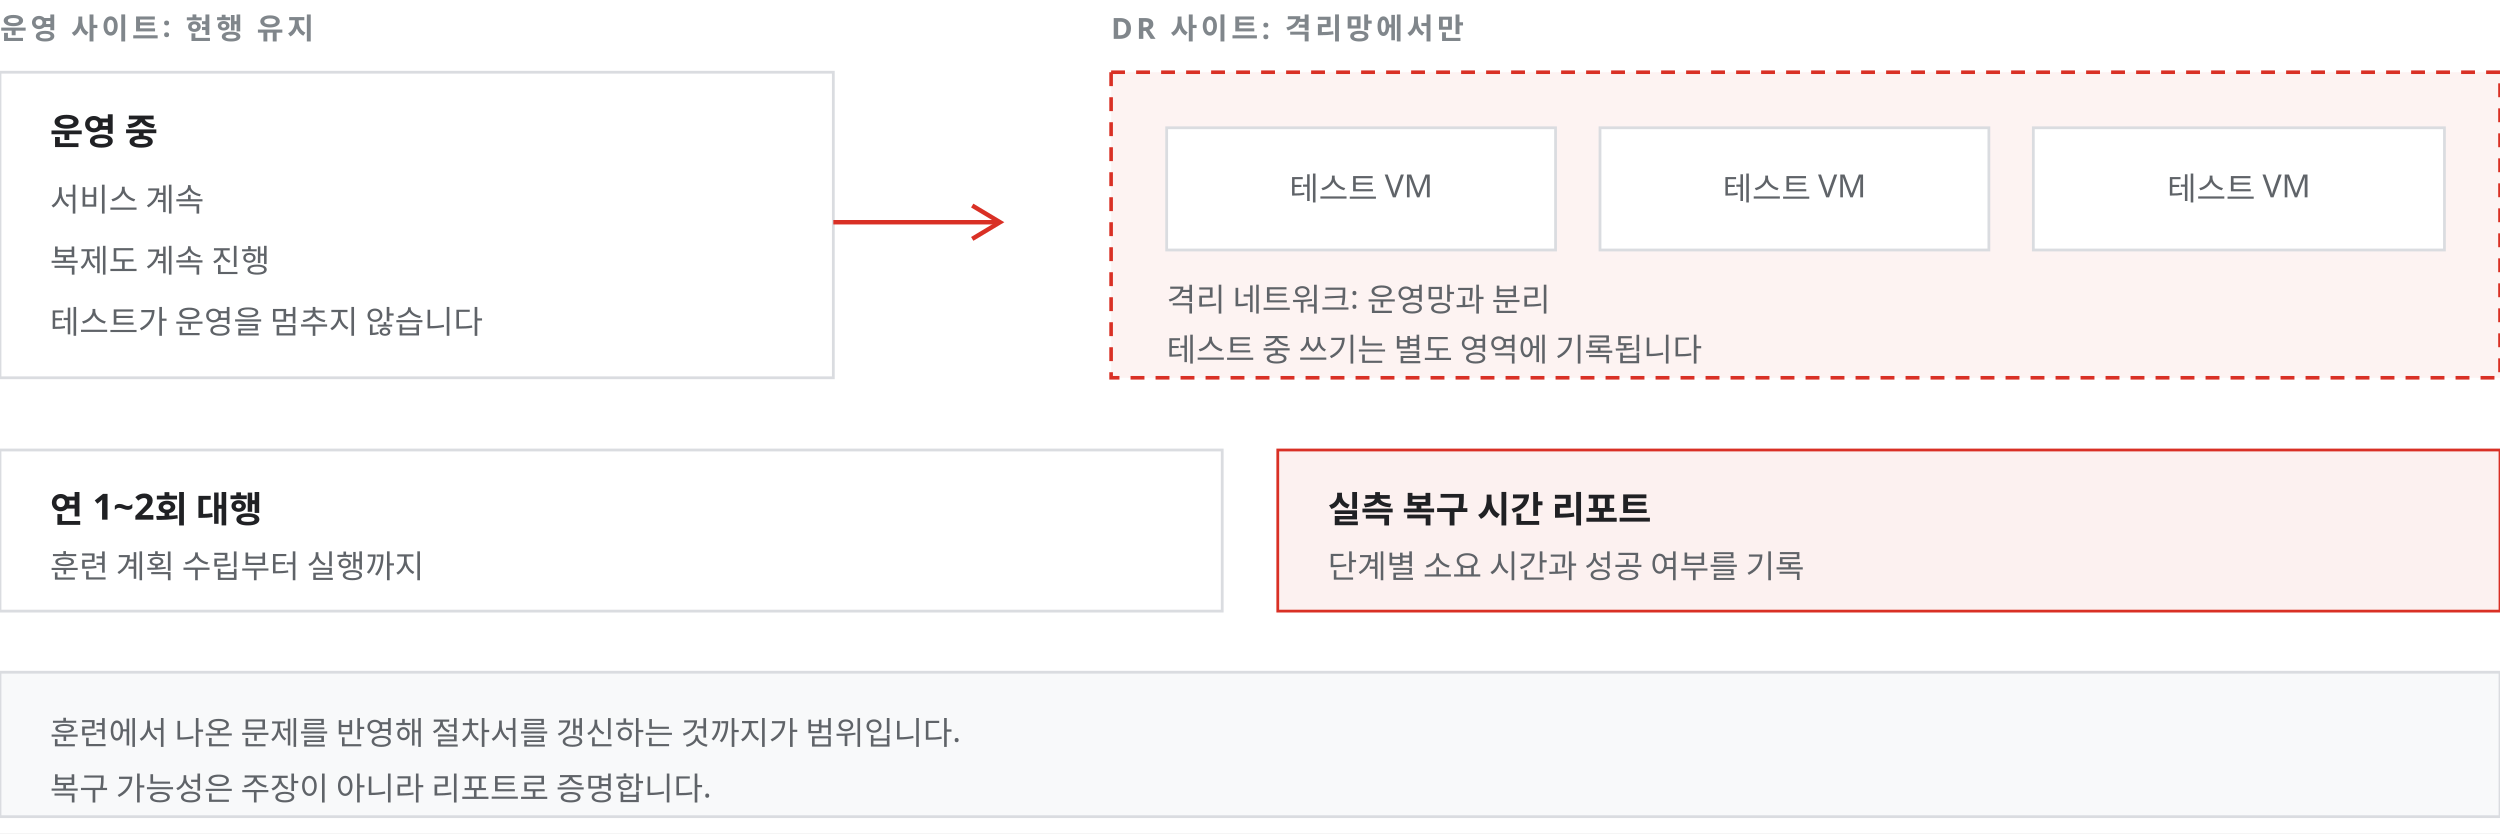
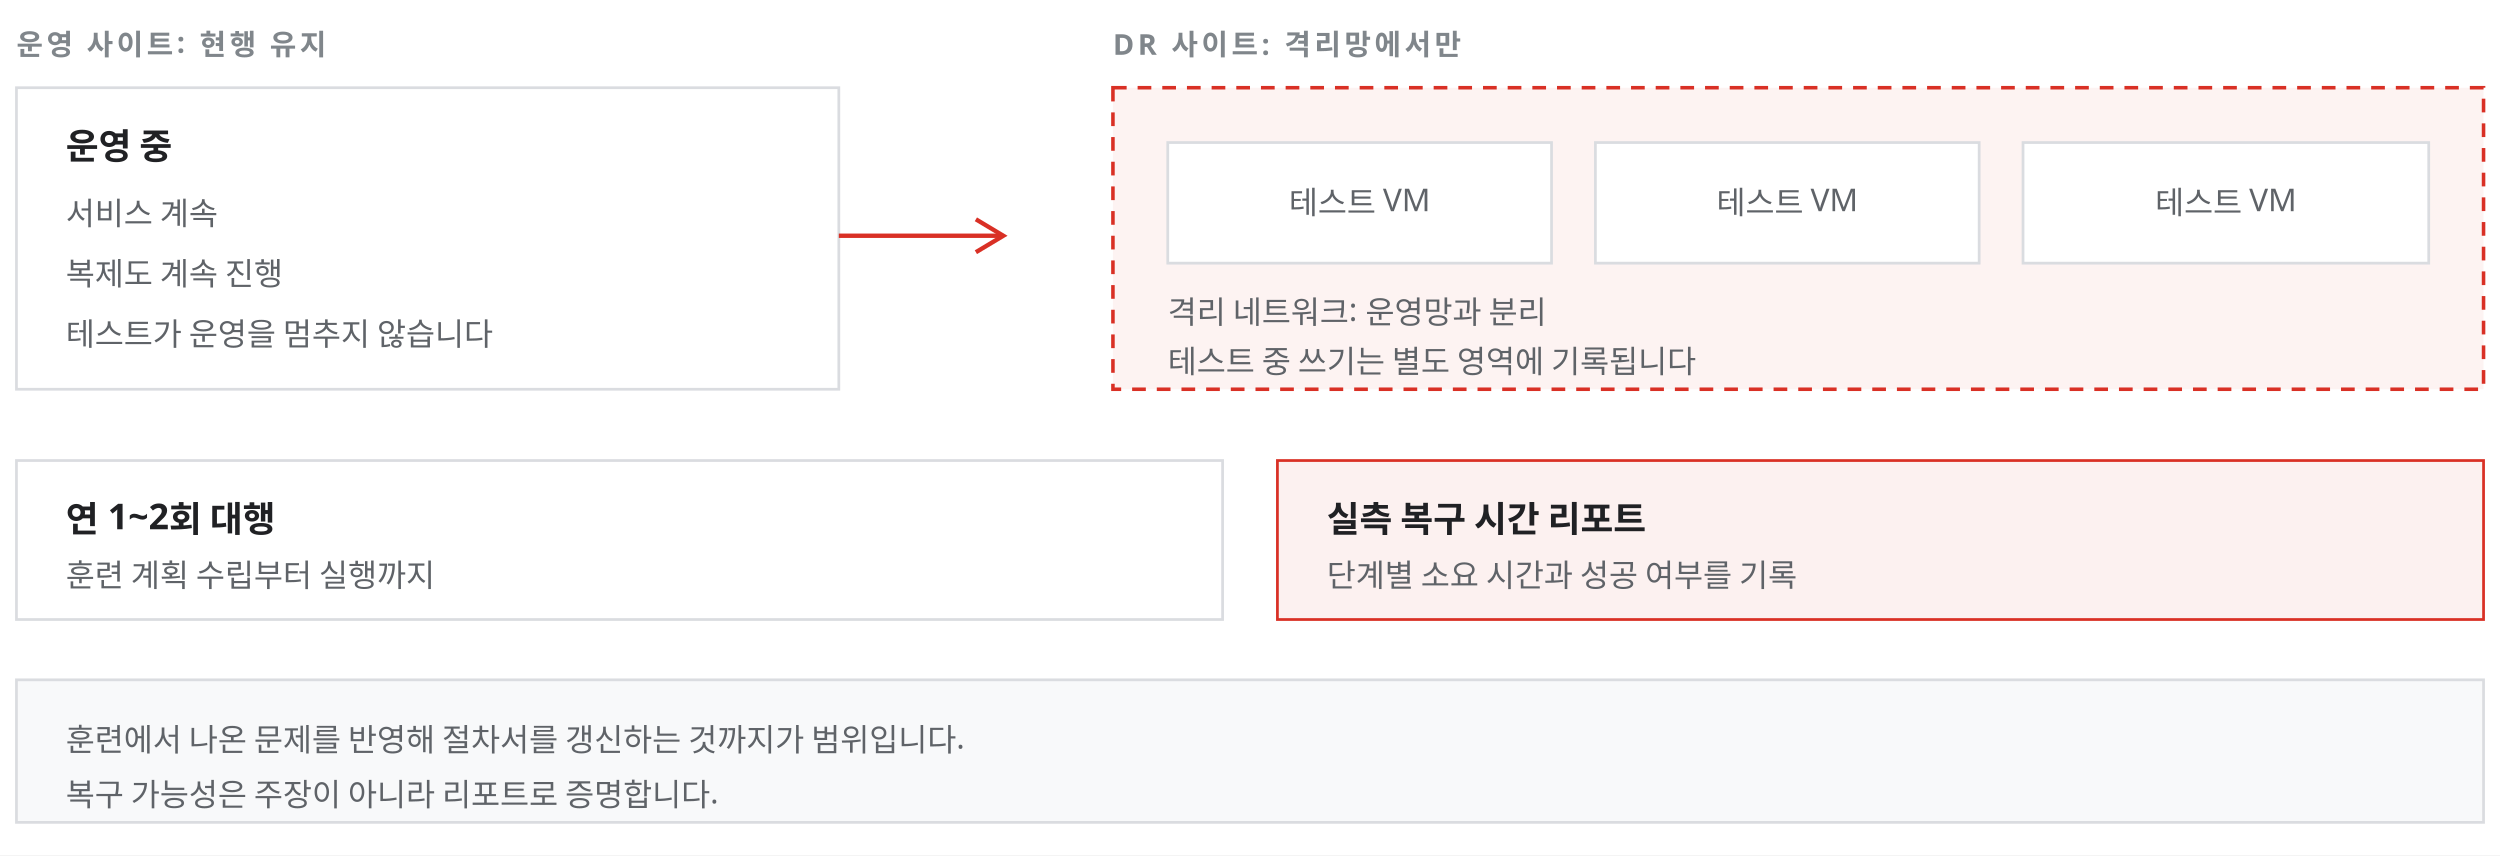
- <svg xmlns="http://www.w3.org/2000/svg" width="900" height="300" viewBox="0 0 900 300" role="img" aria-label="무중단 전환 훈련">
+ <svg xmlns="http://www.w3.org/2000/svg" width="912" height="312" viewBox="-6 -6 912 312" role="img" aria-label="무중단 전환 훈련">
  <defs>
    <style>.l{font:600 10.5px 'DM Sans','Malgun Gothic','Apple SD Gothic Neo','Noto Sans KR',sans-serif,'Malgun Gothic','Apple SD Gothic Neo','Noto Sans KR',sans-serif;letter-spacing:1.3px;fill:#80868b}.t{font:600 13px 'DM Sans','Malgun Gothic','Apple SD Gothic Neo','Noto Sans KR',sans-serif,'Malgun Gothic','Apple SD Gothic Neo','Noto Sans KR',sans-serif;fill:#202124}.s{font:400 11.5px 'DM Sans','Malgun Gothic','Apple SD Gothic Neo','Noto Sans KR',sans-serif,'Malgun Gothic','Apple SD Gothic Neo','Noto Sans KR',sans-serif;fill:#5f6368}.k{fill:#fff;stroke:#dadce0;stroke-width:1}</style>
  </defs>
-   <rect width="100%" height="100%" fill="#ffffff" />
+   <rect x="-6" y="-6" width="912" height="312" fill="#ffffff" />
  <text x="0" y="14" class="l">운영 사이트: 현행 유지</text>
  <rect x="0" y="26" width="300" height="110" class="k" />
  <text x="18" y="52" class="t">운영 중</text>
  <text x="18" y="76" class="s">서비스 계속</text>
  <text x="18" y="98" class="s" fill="#d93025">복제도 계속 진행</text>
  <text x="18" y="120" class="s">테스트가 운영을 멈추지 않습니다</text>
  <g stroke="#d93025" stroke-width="1.6" fill="none">
    <path d="M300 80h60" />
    <path d="M350 74l10 6-10 6" />
  </g>
  <text x="400" y="14" class="l" fill="#d93025">DR 사이트: 격리망에서만</text>
  <rect x="400" y="26" width="500" height="110" fill="#d93025" opacity=".06" />
  <rect x="400" y="26" width="500" height="110" fill="none" stroke="#d93025" stroke-width="1.3" stroke-dasharray="5 4" />
  <g fill="#fff" stroke="#dadce0" stroke-width="1">
    <rect x="420" y="46" width="140" height="44" rx="0" />
    <rect x="576" y="46" width="140" height="44" rx="0" />
    <rect x="732" y="46" width="148" height="44" rx="0" />
  </g>
  <g class="s" text-anchor="middle" font-size="11">
    <text x="490" y="72">테스트 VM</text>
    <text x="646" y="72">테스트 VM</text>
    <text x="806" y="72">테스트 VM</text>
  </g>
  <text x="420" y="112" class="s" font-size="11.5" fill="#d93025">격리 네트워크: 운영망과 분리</text>
  <text x="420" y="130" class="s" font-size="11.5">테스트 중 쓰기는 별도 영역에 기록됩니다</text>
  <rect x="0" y="162" width="440" height="58" class="k" />
  <text x="18" y="188" class="t">연 1~2회 대행</text>
  <text x="18" y="208" class="s" font-size="12.5">훈련 계획 수립부터 실행까지</text>
  <rect x="460" y="162" width="440" height="58" fill="#d93025" opacity=".07" />
  <rect x="460" y="162" width="440" height="58" fill="none" stroke="#d93025" stroke-width="1" />
  <text x="478" y="188" class="t" fill="#d93025">실측 복구 시간 리포트</text>
  <text x="478" y="208" class="s" font-size="12.5">단계별 소요 시간과 성공 여부를 기록</text>
  <rect x="0" y="242" width="900" height="52" fill="#f8f9fa" stroke="#dadce0" stroke-width="1" />
  <text x="18" y="268" class="s" font-size="12.5">훈련에서 나온 문제를 반영해 절차서를 갱신하는 것까지가 범위입니다.</text>
  <text x="18" y="288" class="s" font-size="12.5">복구 가능성은 주장이 아니라 리포트로 증명합니다.</text>
</svg>
